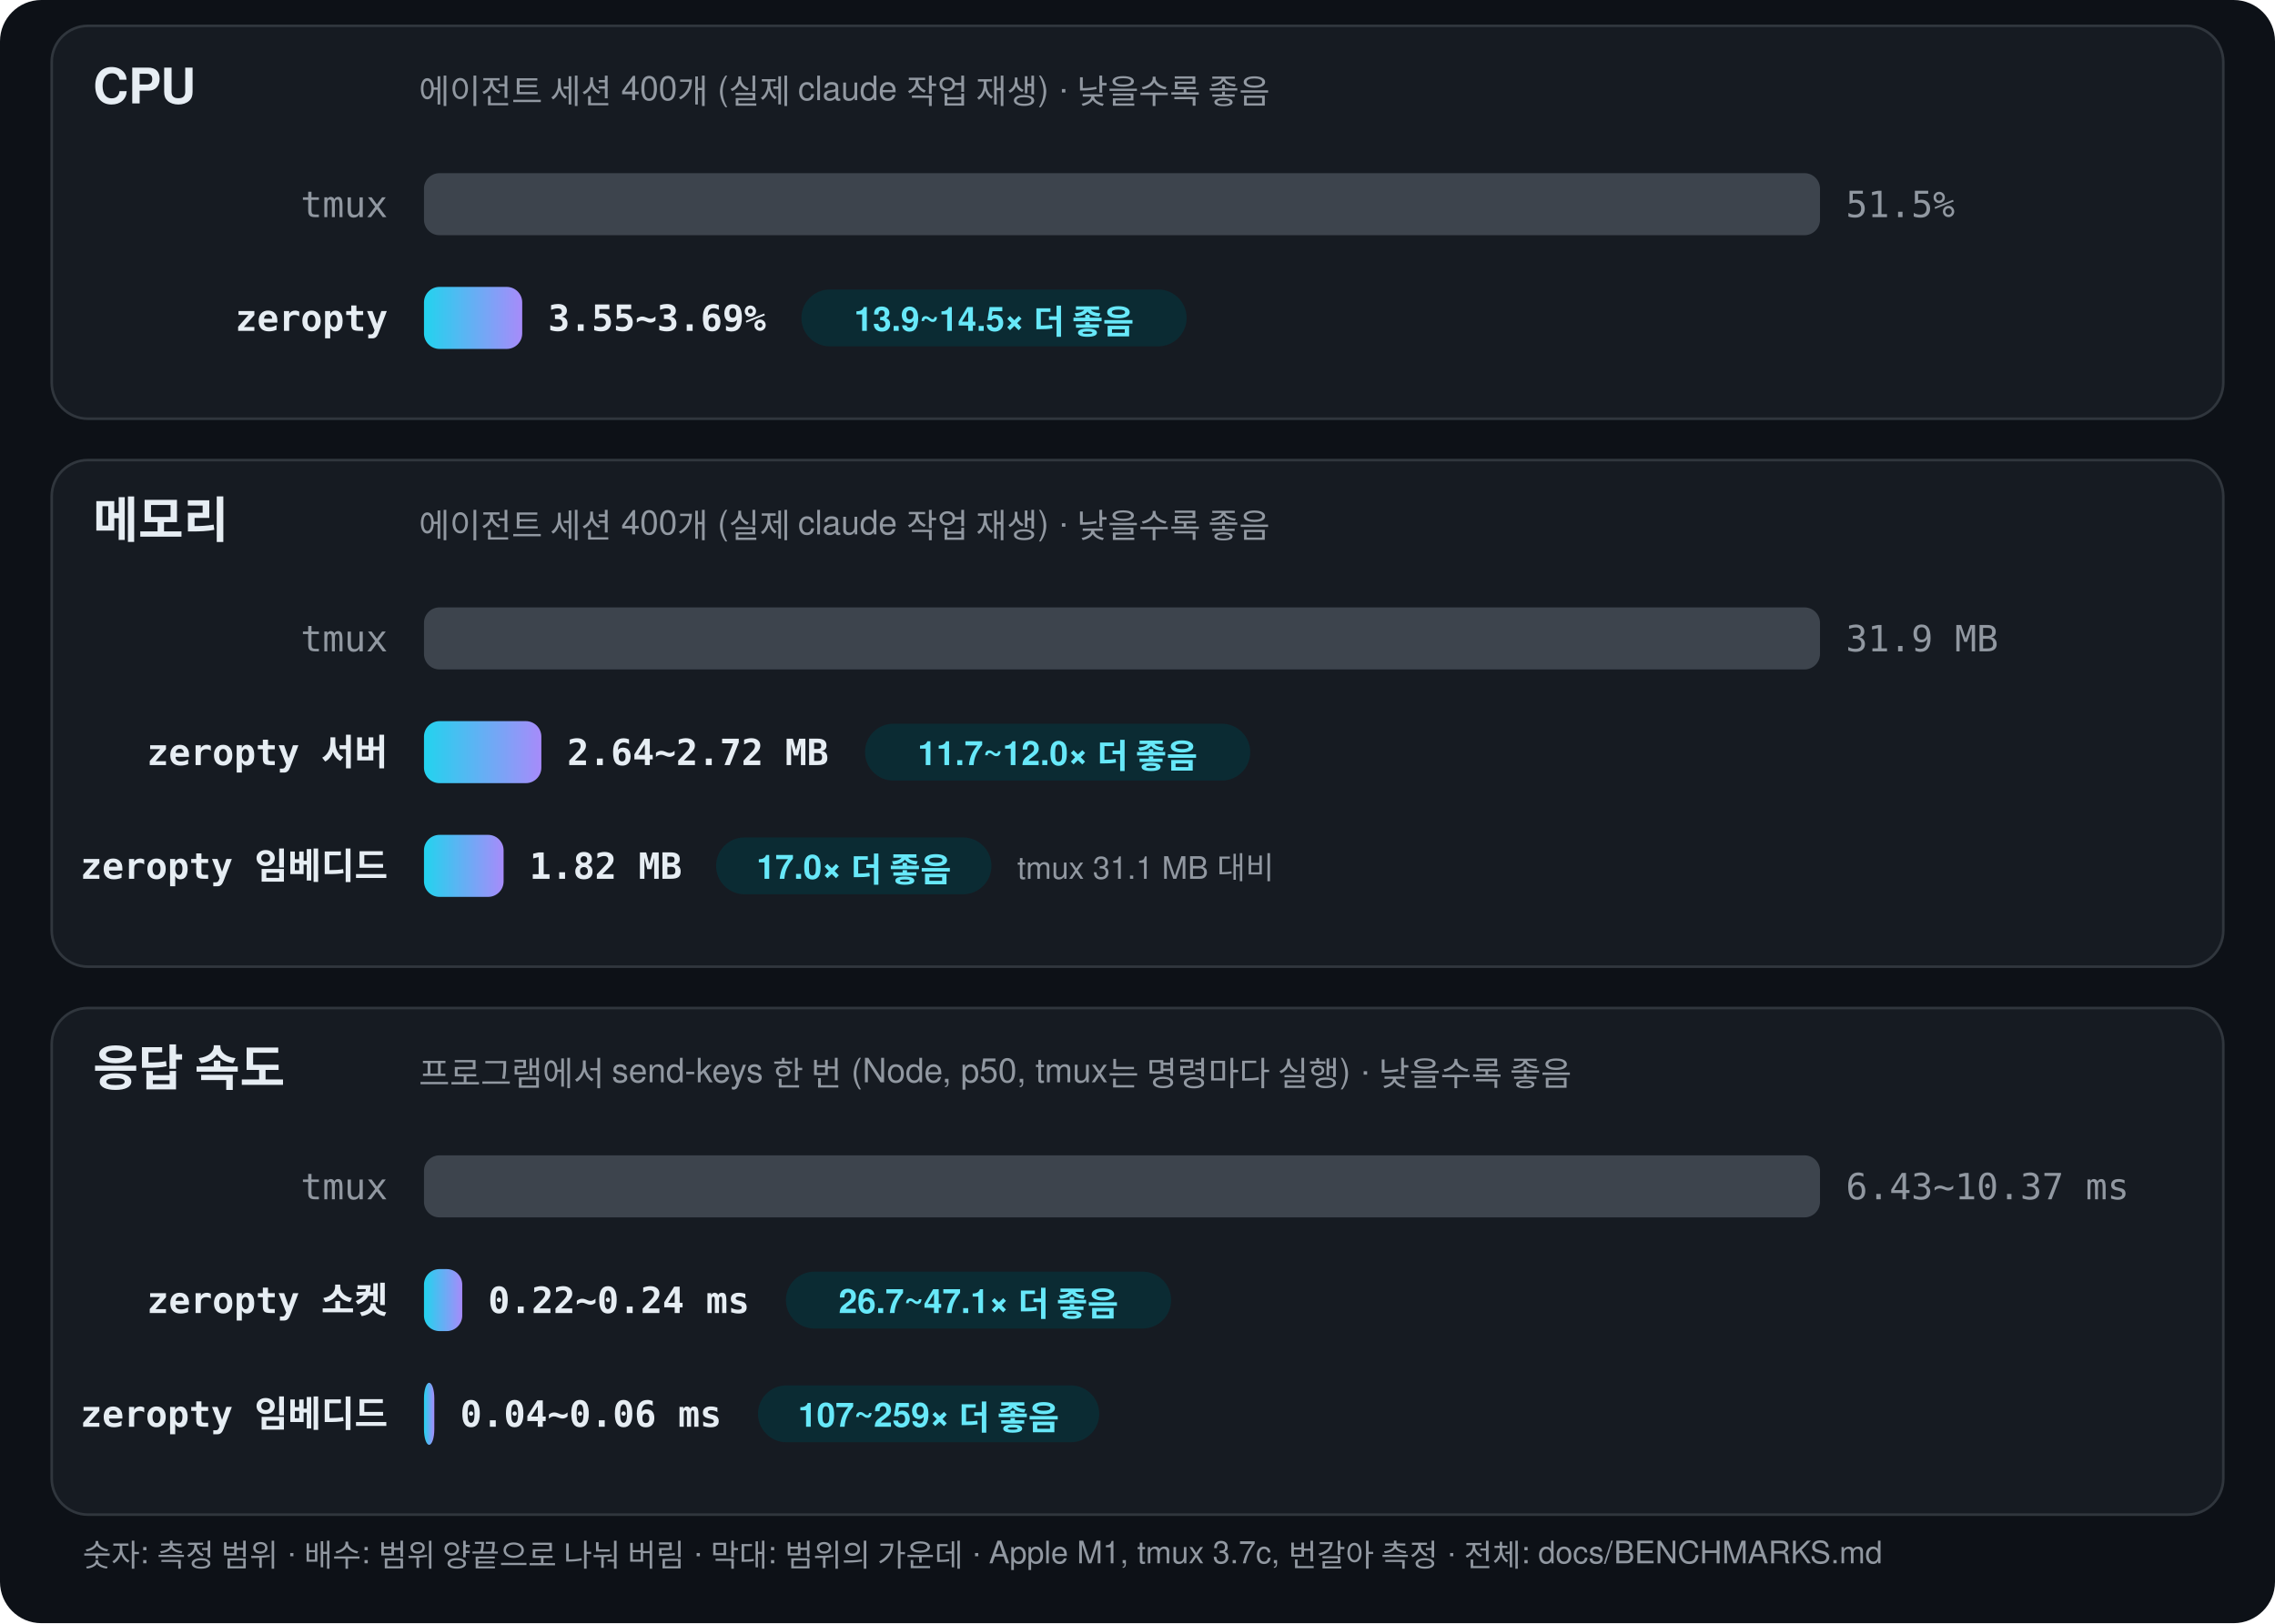
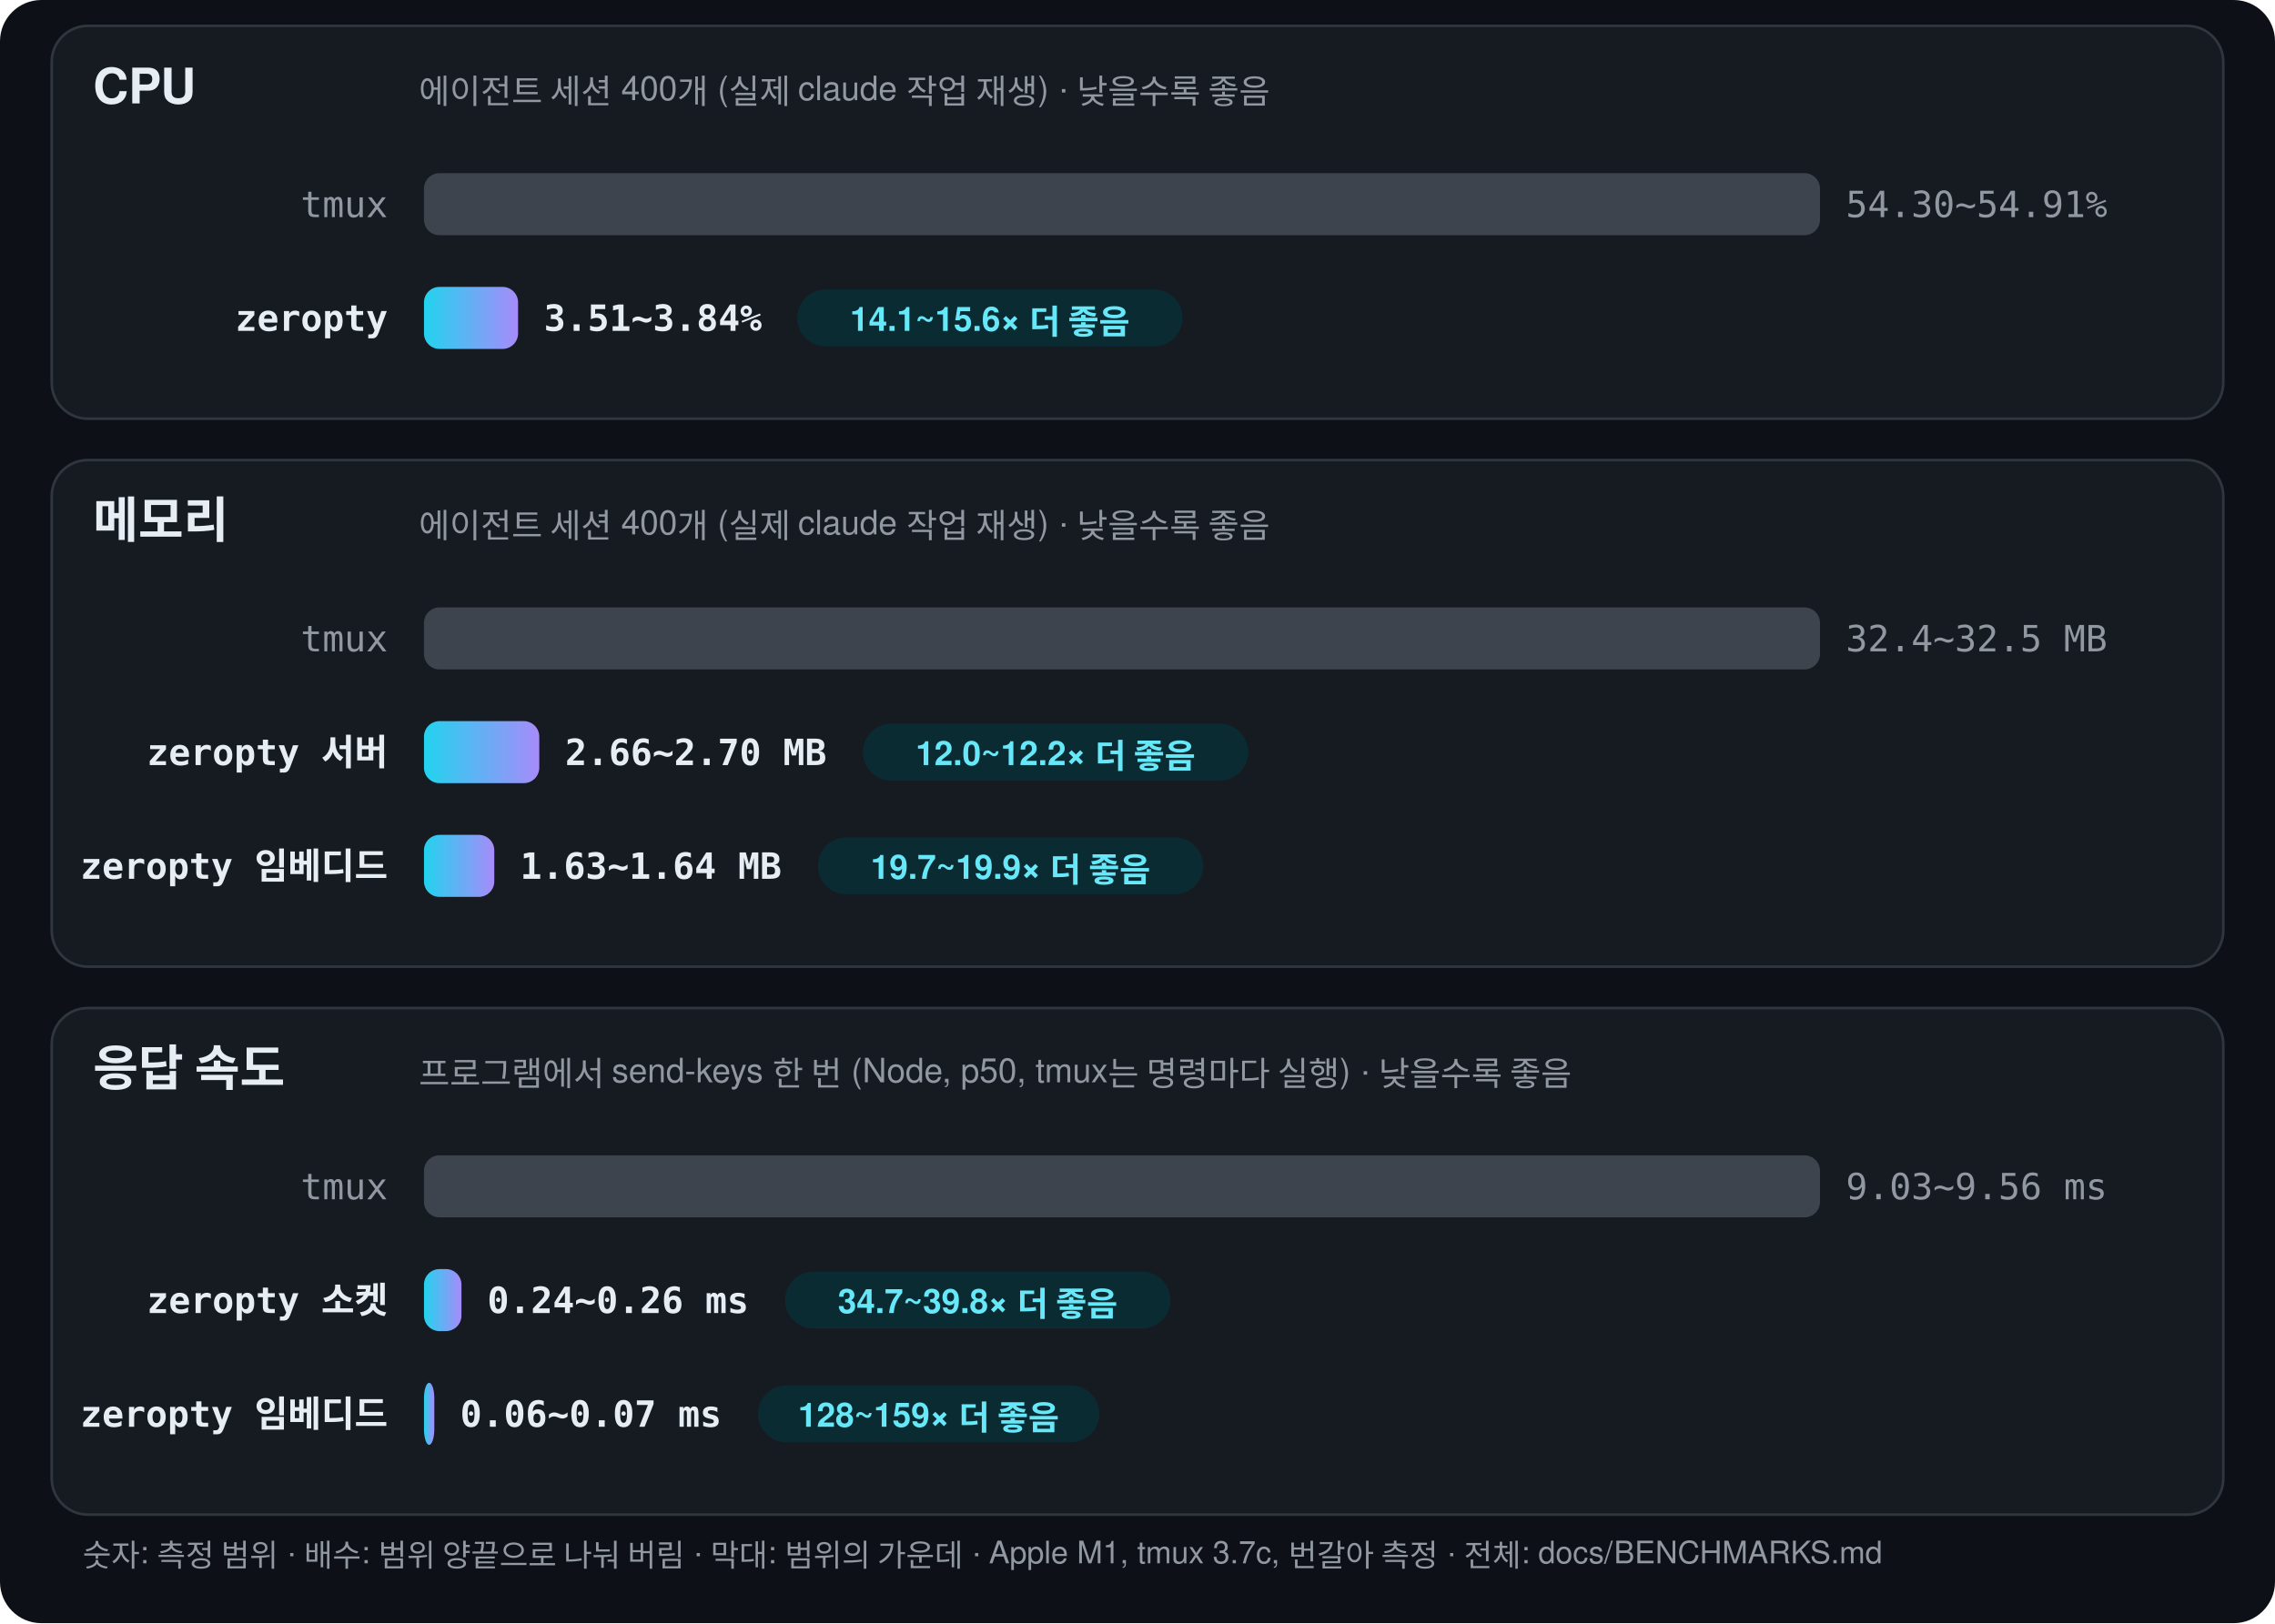
<svg xmlns="http://www.w3.org/2000/svg" width="880" height="628" viewBox="0 0 880 628">
  <rect width="100%" height="100%" rx="16" fill="#0d1117" />
  <defs>
    <linearGradient id="g" x1="0" y1="0" x2="1" y2="0">
      <stop offset="0" stop-color="#22d3ee" />
      <stop offset="1" stop-color="#a78bfa" />
    </linearGradient>
  </defs>
  <rect x="20" y="10" width="840" height="152" rx="14" fill="#161b22" stroke="#30363d" />
  <text x="36" y="40" font-family="-apple-system, BlinkMacSystemFont, 'Segoe UI', 'Apple SD Gothic Neo', 'Noto Sans KR', Helvetica, Arial, sans-serif" font-size="19" font-weight="700" fill="#e6edf3">CPU</text>
  <text x="162" y="40" font-family="-apple-system, BlinkMacSystemFont, 'Segoe UI', 'Apple SD Gothic Neo', 'Noto Sans KR', Helvetica, Arial, sans-serif" font-size="13" fill="#9198a1">에이전트 세션 400개 (실제 claude 작업 재생) · 낮을수록 좋음</text>
  <text x="150" y="84" text-anchor="end" font-family="ui-monospace, SFMono-Regular, 'SF Mono', Menlo, Consolas, monospace" font-size="14" font-weight="500" fill="#9198a1">tmux</text>
  <rect x="164" y="67" width="540.0" height="24" rx="6" fill="#3d444d" />
-   <text x="714.0" y="84" font-family="ui-monospace, SFMono-Regular, 'SF Mono', Menlo, Consolas, monospace" font-size="14" font-weight="500" fill="#9198a1">51.5%</text>
+   <text x="714.0" y="84" font-family="ui-monospace, SFMono-Regular, 'SF Mono', Menlo, Consolas, monospace" font-size="14" font-weight="500" fill="#9198a1">54.30~54.91%</text>
  <text x="150" y="128" text-anchor="end" font-family="ui-monospace, SFMono-Regular, 'SF Mono', Menlo, Consolas, monospace" font-size="14" font-weight="700" fill="#e6edf3">zeropty</text>
-   <rect x="164" y="111" width="38.0" height="24" rx="6" fill="url(#g)" />
-   <text x="212.0" y="128" font-family="ui-monospace, SFMono-Regular, 'SF Mono', Menlo, Consolas, monospace" font-size="14" font-weight="700" fill="#e6edf3">3.55~3.69%</text>
-   <rect x="310.0" y="112" width="149" height="22" rx="11" fill="#0b2b33" />
-   <text x="384.5" y="128" text-anchor="middle" font-family="-apple-system, BlinkMacSystemFont, 'Segoe UI', 'Apple SD Gothic Neo', 'Noto Sans KR', Helvetica, Arial, sans-serif" font-size="13" font-weight="700" fill="#67e8f9">13.9~14.5× 더 좋음</text>
+   <rect x="164" y="111" width="36.4" height="24" rx="6" fill="url(#g)" />
+   <text x="210.4" y="128" font-family="ui-monospace, SFMono-Regular, 'SF Mono', Menlo, Consolas, monospace" font-size="14" font-weight="700" fill="#e6edf3">3.51~3.84%</text>
+   <rect x="308.4" y="112" width="149" height="22" rx="11" fill="#0b2b33" />
+   <text x="382.9" y="128" text-anchor="middle" font-family="-apple-system, BlinkMacSystemFont, 'Segoe UI', 'Apple SD Gothic Neo', 'Noto Sans KR', Helvetica, Arial, sans-serif" font-size="13" font-weight="700" fill="#67e8f9">14.1~15.6× 더 좋음</text>
  <rect x="20" y="178" width="840" height="196" rx="14" fill="#161b22" stroke="#30363d" />
  <text x="36" y="208" font-family="-apple-system, BlinkMacSystemFont, 'Segoe UI', 'Apple SD Gothic Neo', 'Noto Sans KR', Helvetica, Arial, sans-serif" font-size="19" font-weight="700" fill="#e6edf3">메모리</text>
  <text x="162" y="208" font-family="-apple-system, BlinkMacSystemFont, 'Segoe UI', 'Apple SD Gothic Neo', 'Noto Sans KR', Helvetica, Arial, sans-serif" font-size="13" fill="#9198a1">에이전트 세션 400개 (실제 claude 작업 재생) · 낮을수록 좋음</text>
  <text x="150" y="252" text-anchor="end" font-family="ui-monospace, SFMono-Regular, 'SF Mono', Menlo, Consolas, monospace" font-size="14" font-weight="500" fill="#9198a1">tmux</text>
  <rect x="164" y="235" width="540.0" height="24" rx="6" fill="#3d444d" />
-   <text x="714.0" y="252" font-family="ui-monospace, SFMono-Regular, 'SF Mono', Menlo, Consolas, monospace" font-size="14" font-weight="500" fill="#9198a1">31.9 MB</text>
+   <text x="714.0" y="252" font-family="ui-monospace, SFMono-Regular, 'SF Mono', Menlo, Consolas, monospace" font-size="14" font-weight="500" fill="#9198a1">32.4~32.5 MB</text>
  <text x="150" y="296" text-anchor="end" font-family="ui-monospace, SFMono-Regular, 'SF Mono', Menlo, Consolas, monospace" font-size="14" font-weight="700" fill="#e6edf3">zeropty 서버</text>
-   <rect x="164" y="279" width="45.4" height="24" rx="6" fill="url(#g)" />
-   <text x="219.4" y="296" font-family="ui-monospace, SFMono-Regular, 'SF Mono', Menlo, Consolas, monospace" font-size="14" font-weight="700" fill="#e6edf3">2.64~2.72 MB</text>
-   <rect x="334.6" y="280" width="149" height="22" rx="11" fill="#0b2b33" />
-   <text x="409.1" y="296" text-anchor="middle" font-family="-apple-system, BlinkMacSystemFont, 'Segoe UI', 'Apple SD Gothic Neo', 'Noto Sans KR', Helvetica, Arial, sans-serif" font-size="13" font-weight="700" fill="#67e8f9">11.7~12.0× 더 좋음</text>
+   <rect x="164" y="279" width="44.6" height="24" rx="6" fill="url(#g)" />
+   <text x="218.6" y="296" font-family="ui-monospace, SFMono-Regular, 'SF Mono', Menlo, Consolas, monospace" font-size="14" font-weight="700" fill="#e6edf3">2.66~2.70 MB</text>
+   <rect x="333.8" y="280" width="149" height="22" rx="11" fill="#0b2b33" />
+   <text x="408.3" y="296" text-anchor="middle" font-family="-apple-system, BlinkMacSystemFont, 'Segoe UI', 'Apple SD Gothic Neo', 'Noto Sans KR', Helvetica, Arial, sans-serif" font-size="13" font-weight="700" fill="#67e8f9">12.0~12.2× 더 좋음</text>
  <text x="150" y="340" text-anchor="end" font-family="ui-monospace, SFMono-Regular, 'SF Mono', Menlo, Consolas, monospace" font-size="14" font-weight="700" fill="#e6edf3">zeropty 임베디드</text>
-   <rect x="164" y="323" width="30.8" height="24" rx="6" fill="url(#g)" />
-   <text x="204.8" y="340" font-family="ui-monospace, SFMono-Regular, 'SF Mono', Menlo, Consolas, monospace" font-size="14" font-weight="700" fill="#e6edf3">1.82 MB</text>
-   <rect x="277.0" y="324" width="106.5" height="22" rx="11" fill="#0b2b33" />
-   <text x="330.3" y="340" text-anchor="middle" font-family="-apple-system, BlinkMacSystemFont, 'Segoe UI', 'Apple SD Gothic Neo', 'Noto Sans KR', Helvetica, Arial, sans-serif" font-size="13" font-weight="700" fill="#67e8f9">17.0× 더 좋음</text>
-   <text x="393.5" y="340" font-family="-apple-system, BlinkMacSystemFont, 'Segoe UI', 'Apple SD Gothic Neo', 'Noto Sans KR', Helvetica, Arial, sans-serif" font-size="12" fill="#9198a1">tmux 31.1 MB 대비</text>
+   <rect x="164" y="323" width="27.2" height="24" rx="6" fill="url(#g)" />
+   <text x="201.2" y="340" font-family="ui-monospace, SFMono-Regular, 'SF Mono', Menlo, Consolas, monospace" font-size="14" font-weight="700" fill="#e6edf3">1.63~1.64 MB</text>
+   <rect x="316.4" y="324" width="149" height="22" rx="11" fill="#0b2b33" />
+   <text x="390.9" y="340" text-anchor="middle" font-family="-apple-system, BlinkMacSystemFont, 'Segoe UI', 'Apple SD Gothic Neo', 'Noto Sans KR', Helvetica, Arial, sans-serif" font-size="13" font-weight="700" fill="#67e8f9">19.7~19.9× 더 좋음</text>
  <rect x="20" y="390" width="840" height="196" rx="14" fill="#161b22" stroke="#30363d" />
  <text x="36" y="420" font-family="-apple-system, BlinkMacSystemFont, 'Segoe UI', 'Apple SD Gothic Neo', 'Noto Sans KR', Helvetica, Arial, sans-serif" font-size="19" font-weight="700" fill="#e6edf3">응답 속도</text>
  <text x="162" y="420" font-family="-apple-system, BlinkMacSystemFont, 'Segoe UI', 'Apple SD Gothic Neo', 'Noto Sans KR', Helvetica, Arial, sans-serif" font-size="13" fill="#9198a1">프로그램에서 send-keys 한 번 (Node, p50, tmux는 명령마다 실행) · 낮을수록 좋음</text>
  <text x="150" y="464" text-anchor="end" font-family="ui-monospace, SFMono-Regular, 'SF Mono', Menlo, Consolas, monospace" font-size="14" font-weight="500" fill="#9198a1">tmux</text>
  <rect x="164" y="447" width="540.0" height="24" rx="6" fill="#3d444d" />
-   <text x="714.0" y="464" font-family="ui-monospace, SFMono-Regular, 'SF Mono', Menlo, Consolas, monospace" font-size="14" font-weight="500" fill="#9198a1">6.43~10.37 ms</text>
+   <text x="714.0" y="464" font-family="ui-monospace, SFMono-Regular, 'SF Mono', Menlo, Consolas, monospace" font-size="14" font-weight="500" fill="#9198a1">9.03~9.56 ms</text>
  <text x="150" y="508" text-anchor="end" font-family="ui-monospace, SFMono-Regular, 'SF Mono', Menlo, Consolas, monospace" font-size="14" font-weight="700" fill="#e6edf3">zeropty 소켓</text>
-   <rect x="164" y="491" width="14.8" height="24" rx="6" fill="url(#g)" />
-   <text x="188.8" y="508" font-family="ui-monospace, SFMono-Regular, 'SF Mono', Menlo, Consolas, monospace" font-size="14" font-weight="700" fill="#e6edf3">0.22~0.24 ms</text>
-   <rect x="304.0" y="492" width="149" height="22" rx="11" fill="#0b2b33" />
-   <text x="378.5" y="508" text-anchor="middle" font-family="-apple-system, BlinkMacSystemFont, 'Segoe UI', 'Apple SD Gothic Neo', 'Noto Sans KR', Helvetica, Arial, sans-serif" font-size="13" font-weight="700" fill="#67e8f9">26.7~47.1× 더 좋음</text>
+   <rect x="164" y="491" width="14.5" height="24" rx="6" fill="url(#g)" />
+   <text x="188.5" y="508" font-family="ui-monospace, SFMono-Regular, 'SF Mono', Menlo, Consolas, monospace" font-size="14" font-weight="700" fill="#e6edf3">0.24~0.26 ms</text>
+   <rect x="303.7" y="492" width="149" height="22" rx="11" fill="#0b2b33" />
+   <text x="378.2" y="508" text-anchor="middle" font-family="-apple-system, BlinkMacSystemFont, 'Segoe UI', 'Apple SD Gothic Neo', 'Noto Sans KR', Helvetica, Arial, sans-serif" font-size="13" font-weight="700" fill="#67e8f9">34.7~39.8× 더 좋음</text>
  <text x="150" y="552" text-anchor="end" font-family="ui-monospace, SFMono-Regular, 'SF Mono', Menlo, Consolas, monospace" font-size="14" font-weight="700" fill="#e6edf3">zeropty 임베디드</text>
  <rect x="164" y="535" width="4.0" height="24" rx="6" fill="url(#g)" />
-   <text x="178.0" y="552" font-family="ui-monospace, SFMono-Regular, 'SF Mono', Menlo, Consolas, monospace" font-size="14" font-weight="700" fill="#e6edf3">0.04~0.06 ms</text>
+   <text x="178.0" y="552" font-family="ui-monospace, SFMono-Regular, 'SF Mono', Menlo, Consolas, monospace" font-size="14" font-weight="700" fill="#e6edf3">0.06~0.07 ms</text>
  <rect x="293.2" y="536" width="132" height="22" rx="11" fill="#0b2b33" />
-   <text x="359.2" y="552" text-anchor="middle" font-family="-apple-system, BlinkMacSystemFont, 'Segoe UI', 'Apple SD Gothic Neo', 'Noto Sans KR', Helvetica, Arial, sans-serif" font-size="13" font-weight="700" fill="#67e8f9">107~259× 더 좋음</text>
+   <text x="359.2" y="552" text-anchor="middle" font-family="-apple-system, BlinkMacSystemFont, 'Segoe UI', 'Apple SD Gothic Neo', 'Noto Sans KR', Helvetica, Arial, sans-serif" font-size="13" font-weight="700" fill="#67e8f9">128~159× 더 좋음</text>
  <text x="32" y="606" font-family="-apple-system, BlinkMacSystemFont, 'Segoe UI', 'Apple SD Gothic Neo', 'Noto Sans KR', Helvetica, Arial, sans-serif" font-size="12" fill="#9198a1">숫자: 측정 범위 · 배수: 범위 양끝으로 나눠 버림 · 막대: 범위의 가운데 · Apple M1, tmux 3.7c, 번갈아 측정 · 전체: docs/BENCHMARKS.md</text>
</svg>
